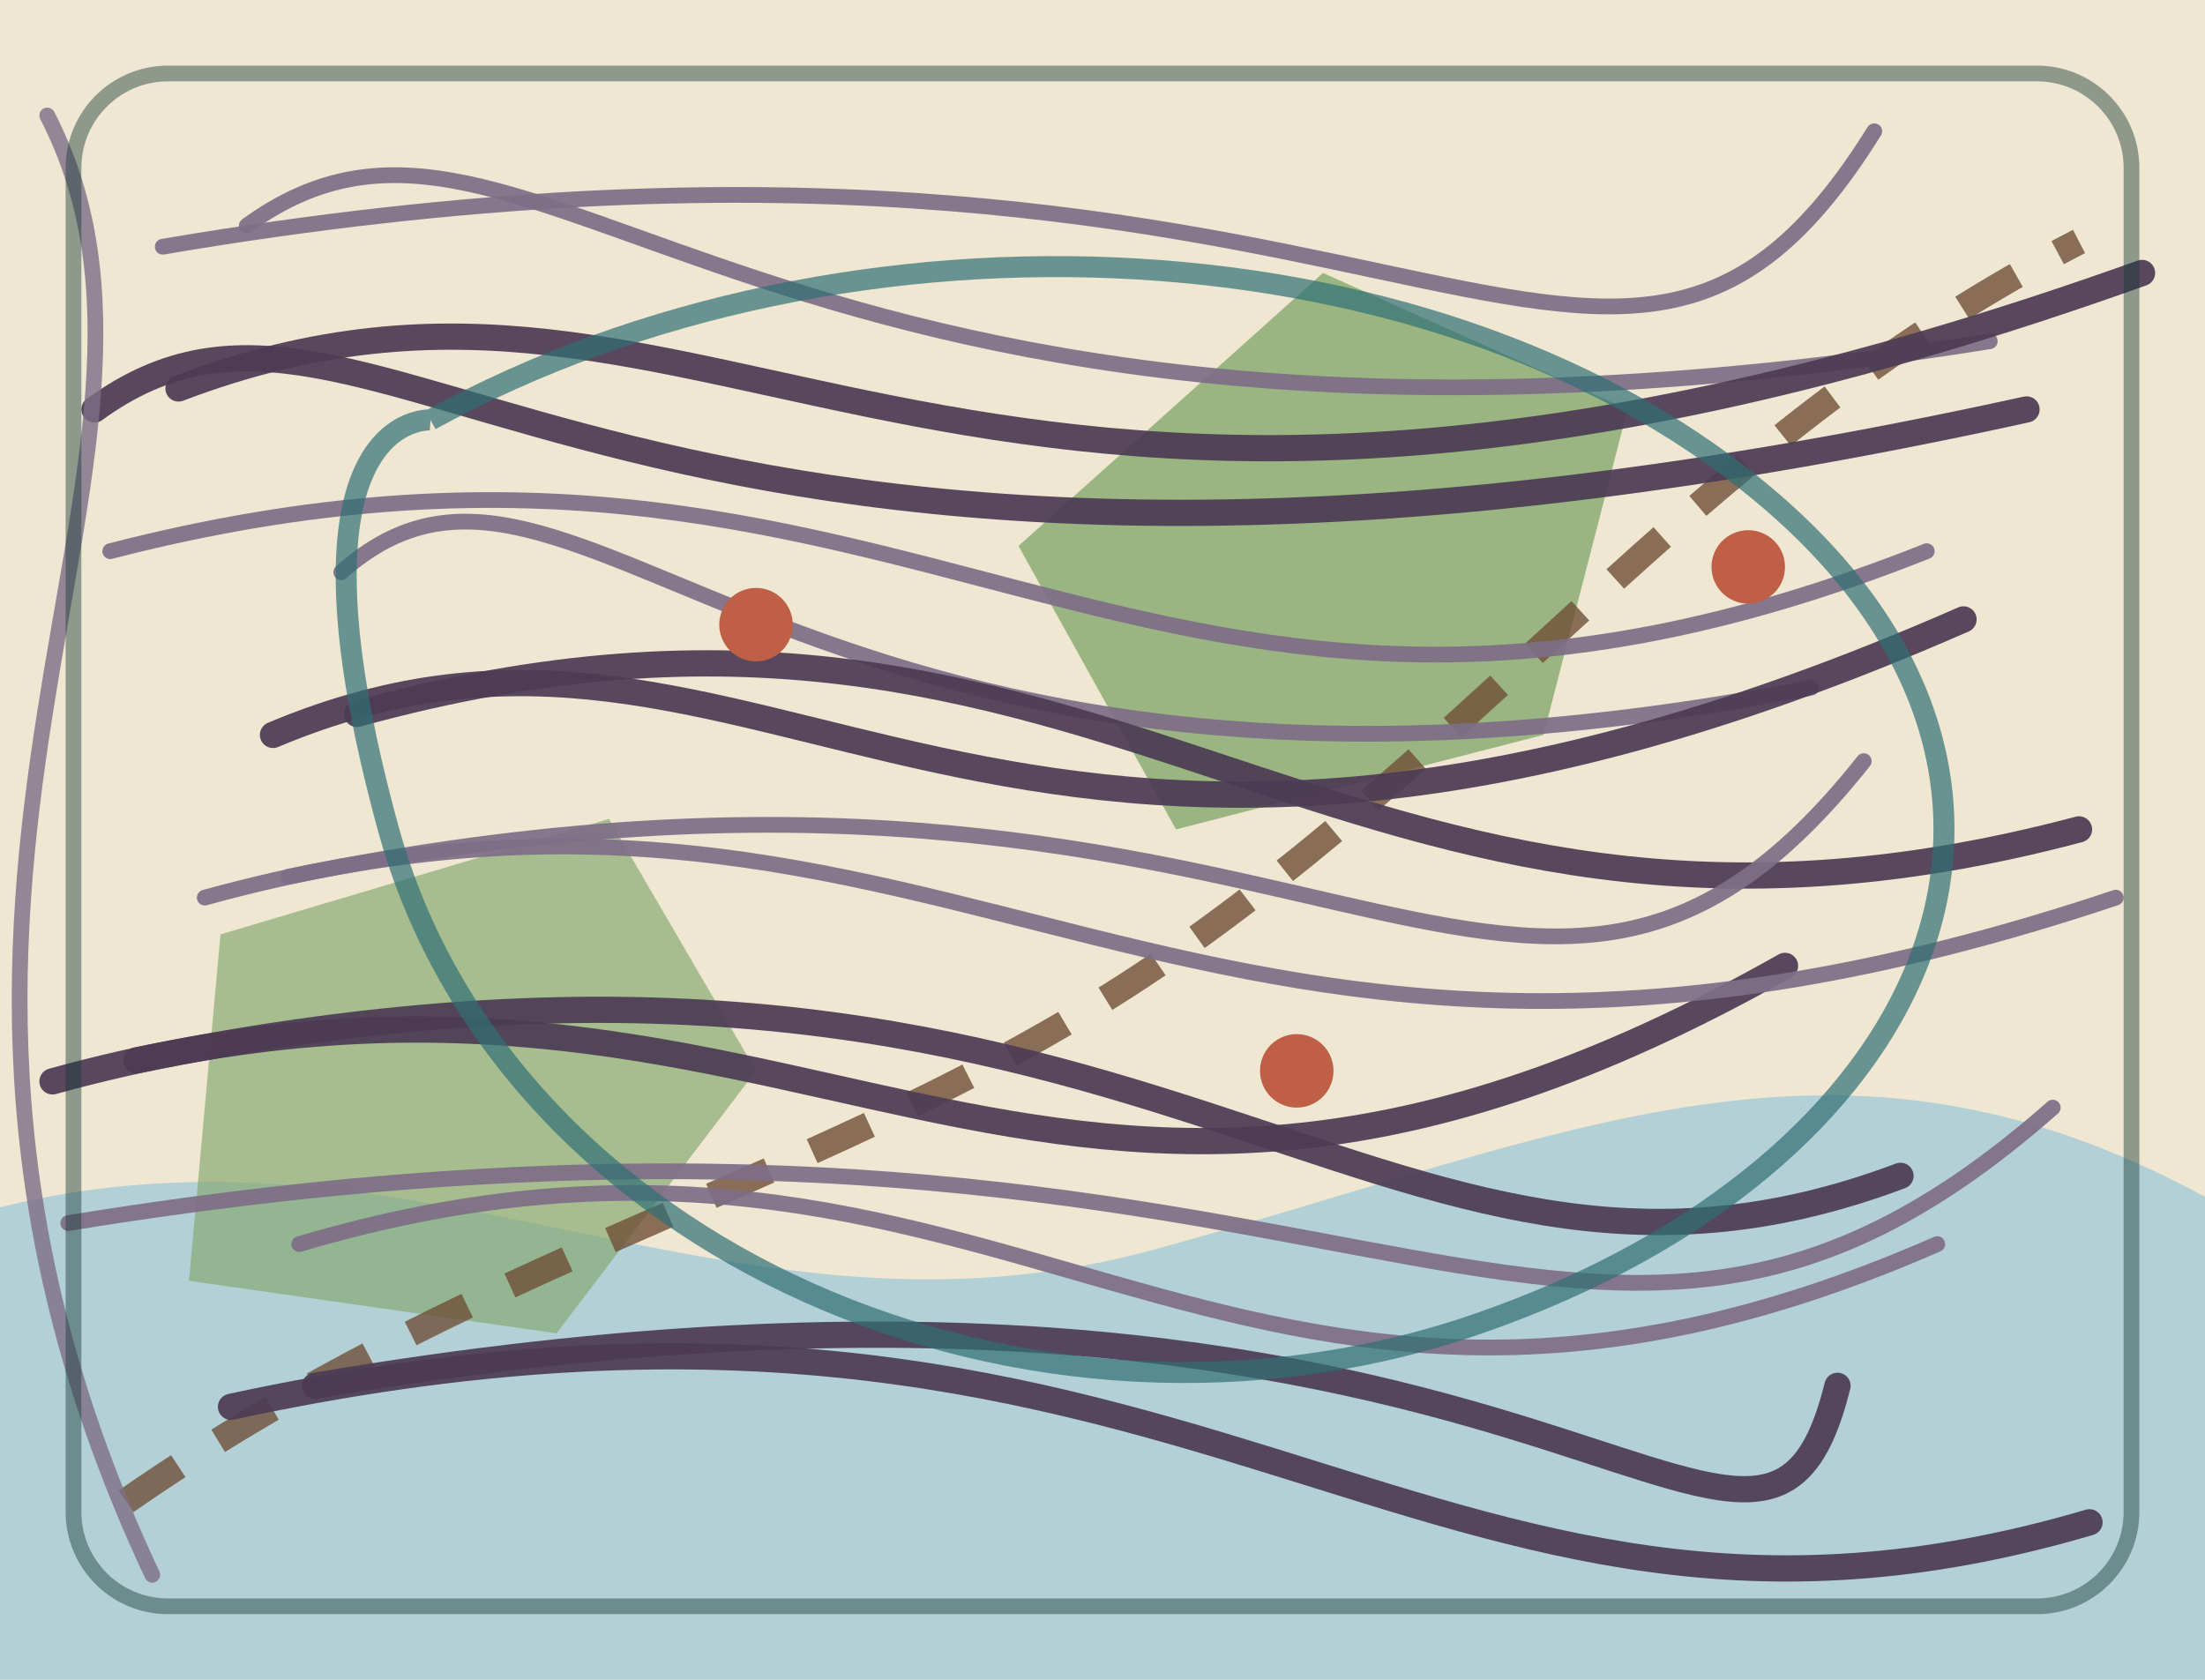
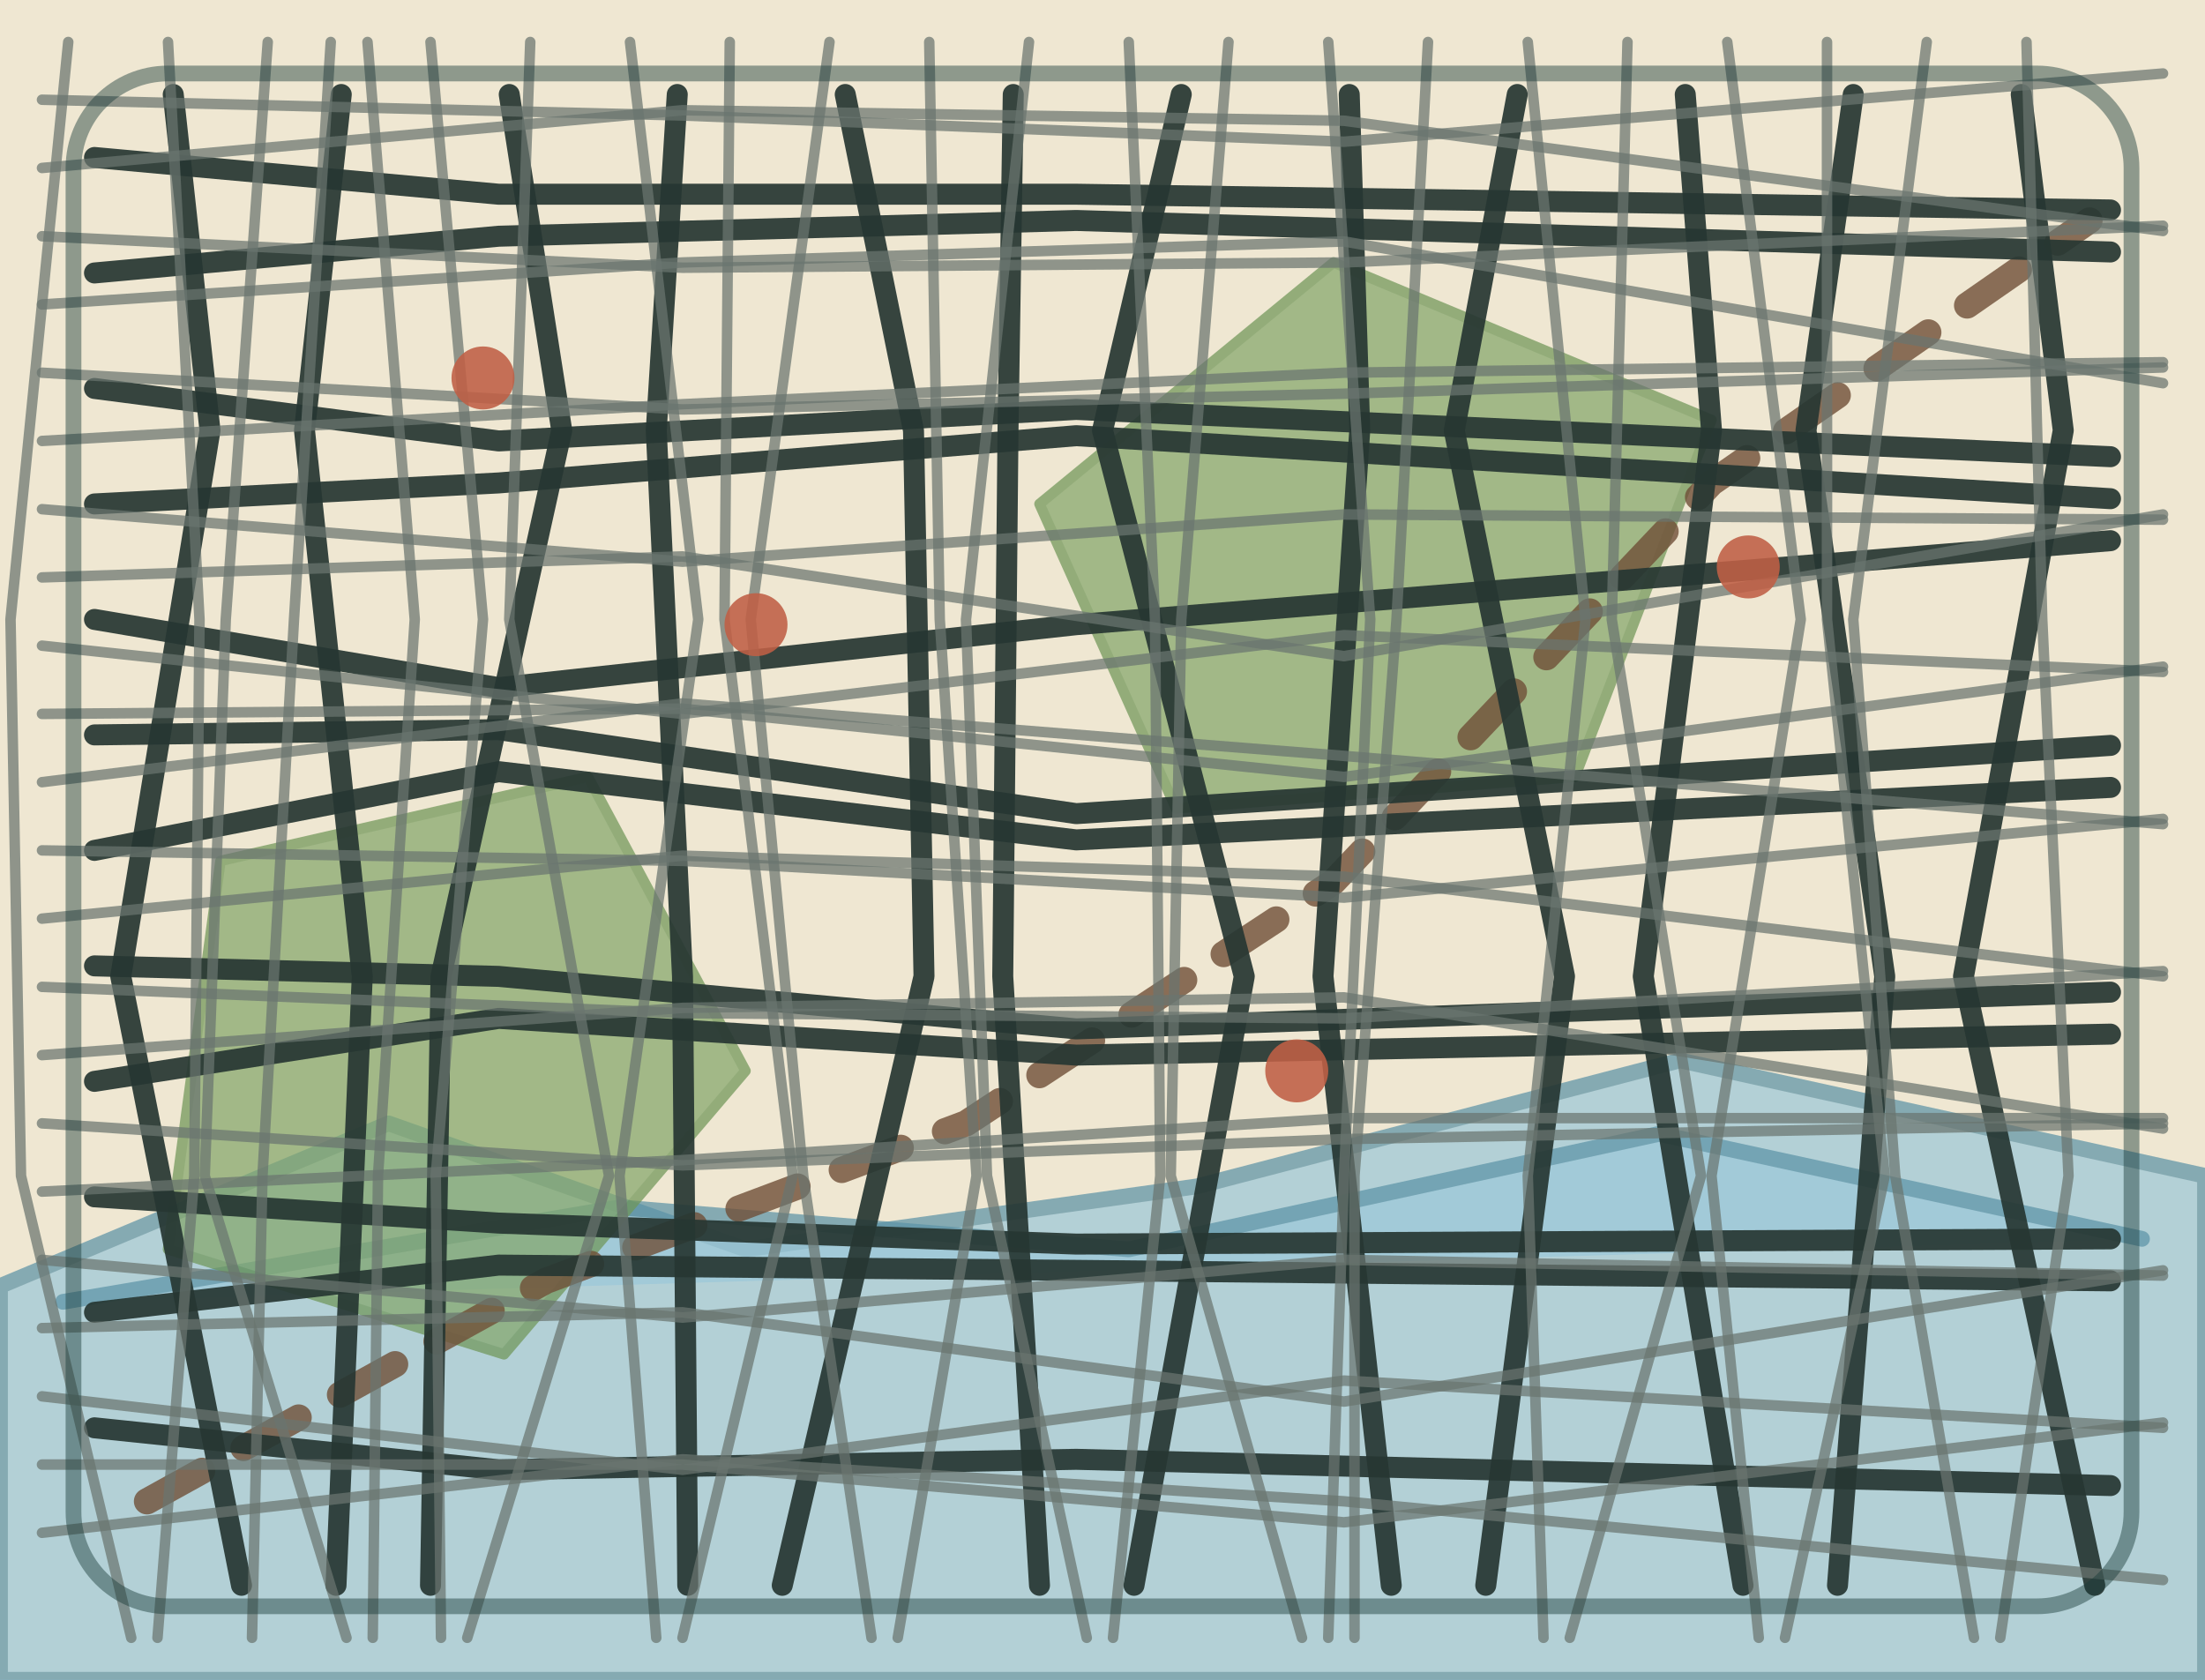
- <svg xmlns="http://www.w3.org/2000/svg" viewBox="0 0 420 320" role="img" aria-label="Unlabeled street grid stage 5">
+ <svg xmlns="http://www.w3.org/2000/svg" viewBox="0 0 420 320" role="img" aria-label="Unlabeled street-grid crop">
  <rect width="420" height="320" fill="#efe7d2" />
-   <path d="M0 230 C80 210 140 260 220 238 S350 190 420 228 L420 320 L0 320 Z" fill="#9bc7d8" opacity="0.72" />
-   <path d="M252 52 l58 26 -16 62 -70 18 -30 -54z" fill="#83a66b" opacity="0.78" />
-   <path d="M42 178 l74 -22 28 48 -38 50 -70 -10z" fill="#83a66b" opacity="0.65" />
-   <path d="M24 286 C96 236 164 224 226 180 S326 82 396 46" fill="none" stroke="#6f4f37" stroke-width="5" stroke-dasharray="12 9" opacity="0.8" />
-   <g>
-     <path d="M10 206 C155 166 195 266 340 184" fill="none" stroke="hsl(280 18% 28%)" stroke-width="5" stroke-linecap="round" opacity="0.92" />
-     <path d="M57 237 C192 197 232 297 369 237" fill="none" stroke="hsl(280 10% 48%)" stroke-width="3" stroke-linecap="round" opacity="0.92" />
-     <path d="M44 268 C229 228 269 328 398 290" fill="none" stroke="hsl(280 18% 28%)" stroke-width="5" stroke-linecap="round" opacity="0.92" />
-     <path d="M31 47 C266 7 306 107 357 25" fill="none" stroke="hsl(280 10% 48%)" stroke-width="3" stroke-linecap="round" opacity="0.92" />
-     <path d="M18 78 C73 38 113 138 386 78" fill="none" stroke="hsl(280 18% 28%)" stroke-width="5" stroke-linecap="round" opacity="0.92" />
-     <path d="M65 109 C110 69 150 169 345 131" fill="none" stroke="hsl(280 10% 48%)" stroke-width="3" stroke-linecap="round" opacity="0.92" />
-     <path d="M52 140 C147 100 187 200 374 118" fill="none" stroke="hsl(280 18% 28%)" stroke-width="5" stroke-linecap="round" opacity="0.92" />
-     <path d="M39 171 C184 131 224 231 403 171" fill="none" stroke="hsl(280 10% 48%)" stroke-width="3" stroke-linecap="round" opacity="0.92" />
-     <path d="M26 202 C221 162 261 262 362 224" fill="none" stroke="hsl(280 18% 28%)" stroke-width="5" stroke-linecap="round" opacity="0.92" />
-     <path d="M13 233 C258 193 298 293 391 211" fill="none" stroke="hsl(280 10% 48%)" stroke-width="3" stroke-linecap="round" opacity="0.92" />
-     <path d="M60 264 C295 224 335 324 350 264" fill="none" stroke="hsl(280 18% 28%)" stroke-width="5" stroke-linecap="round" opacity="0.92" />
-     <path d="M47 43 C102 3 142 103 379 65" fill="none" stroke="hsl(280 10% 48%)" stroke-width="3" stroke-linecap="round" opacity="0.92" />
-     <path d="M34 74 C139 34 179 134 408 52" fill="none" stroke="hsl(280 18% 28%)" stroke-width="5" stroke-linecap="round" opacity="0.92" />
-     <path d="M21 105 C176 65 216 165 367 105" fill="none" stroke="hsl(280 10% 48%)" stroke-width="3" stroke-linecap="round" opacity="0.92" />
-     <path d="M68 136 C213 96 253 196 396 158" fill="none" stroke="hsl(280 18% 28%)" stroke-width="5" stroke-linecap="round" opacity="0.92" />
-     <path d="M55 167 C250 127 290 227 355 145" fill="none" stroke="hsl(280 10% 48%)" stroke-width="3" stroke-linecap="round" opacity="0.92" />
-     <path d="M-249 22 C-215 88 -291 168 -229 300" fill="none" stroke="hsl(280 10% 48%)" stroke-width="3" stroke-linecap="round" opacity="0.8" />
-     <path d="M-206 22 C-172 88 -248 168 -186 300" fill="none" stroke="hsl(280 10% 48%)" stroke-width="3" stroke-linecap="round" opacity="0.8" />
-     <path d="M-163 22 C-129 88 -205 168 -143 300" fill="none" stroke="hsl(280 10% 48%)" stroke-width="3" stroke-linecap="round" opacity="0.8" />
-     <path d="M-120 22 C-86 88 -162 168 -100 300" fill="none" stroke="hsl(280 10% 48%)" stroke-width="3" stroke-linecap="round" opacity="0.8" />
-     <path d="M-77 22 C-43 88 -119 168 -57 300" fill="none" stroke="hsl(280 10% 48%)" stroke-width="3" stroke-linecap="round" opacity="0.8" />
-     <path d="M-34 22 C0 88 -76 168 -14 300" fill="none" stroke="hsl(280 10% 48%)" stroke-width="3" stroke-linecap="round" opacity="0.8" />
-     <path d="M9 22 C43 88 -33 168 29 300" fill="none" stroke="hsl(280 10% 48%)" stroke-width="3" stroke-linecap="round" opacity="0.8" />
-     <path d="M-288 22 C-254 88 -330 168 -268 300" fill="none" stroke="hsl(280 10% 48%)" stroke-width="3" stroke-linecap="round" opacity="0.8" />
-     <path d="M-245 22 C-211 88 -287 168 -225 300" fill="none" stroke="hsl(280 10% 48%)" stroke-width="3" stroke-linecap="round" opacity="0.8" />
-   </g>
-   <path d="M82 80 C162 36 276 42 338 96 S368 222 282 252 96 238 74 158 82 80 82 80" fill="none" stroke="#2f6f73" stroke-width="4" opacity="0.7" />
-   <g fill="#bf5f45">
-     <circle cx="144" cy="119" r="7" />
-     <circle cx="247" cy="204" r="7" />
-     <circle cx="333" cy="108" r="7" />
+   <path d="M0 245 L74 214 L142 238 L228 226 L320 202 L420 224 L420 320 L0 320 Z" fill="#9bc7d8" stroke="#5c93a6" stroke-width="3" stroke-linecap="round" stroke-linejoin="round" opacity="0.72" />
+   <path d="M12 248 L118 230 L215 238 L316 216 L408 236" fill="#9bc7d8" stroke="#5c93a6" stroke-width="3" stroke-linecap="round" stroke-linejoin="round" opacity="0.72" />
+   <path d="M42 164 L112 148 L142 204 L96 258 L32 238 Z" fill="#83a66b" stroke="#6f9658" stroke-width="2" stroke-linecap="round" stroke-linejoin="round" opacity="0.72" />
+   <path d="M254 50 L326 80 L300 148 L224 154 L198 96 Z" fill="#83a66b" stroke="#6f9658" stroke-width="2" stroke-linecap="round" stroke-linejoin="round" opacity="0.72" />
+   <path d="M28 286 L104 244 L184 214 L254 168 L326 92 L398 42" fill="none" stroke="#6f4f37" stroke-width="5" stroke-dasharray="12 9" stroke-linecap="round" stroke-linejoin="round" opacity="0.8" />
+   <path d="M18 30 L95 37 L205 37 L402 40" fill="none" stroke="#263632" stroke-width="4" stroke-linecap="round" stroke-linejoin="round" opacity="0.92" />
+   <path d="M18 52 L95 45 L205 42 L402 48" fill="none" stroke="#263632" stroke-width="4" stroke-linecap="round" stroke-linejoin="round" opacity="0.92" />
+   <path d="M18 74 L95 84 L205 78 L402 87" fill="none" stroke="#263632" stroke-width="4" stroke-linecap="round" stroke-linejoin="round" opacity="0.92" />
+   <path d="M18 96 L95 92 L205 83 L402 95" fill="none" stroke="#263632" stroke-width="4" stroke-linecap="round" stroke-linejoin="round" opacity="0.92" />
+   <path d="M18 118 L95 131 L205 119 L402 103" fill="none" stroke="#263632" stroke-width="4" stroke-linecap="round" stroke-linejoin="round" opacity="0.92" />
+   <path d="M18 140 L95 139 L205 155 L402 142" fill="none" stroke="#263632" stroke-width="4" stroke-linecap="round" stroke-linejoin="round" opacity="0.92" />
+   <path d="M18 162 L95 147 L205 160 L402 150" fill="none" stroke="#263632" stroke-width="4" stroke-linecap="round" stroke-linejoin="round" opacity="0.92" />
+   <path d="M18 184 L95 186 L205 196 L402 189" fill="none" stroke="#263632" stroke-width="4" stroke-linecap="round" stroke-linejoin="round" opacity="0.92" />
+   <path d="M18 206 L95 194 L205 201 L402 197" fill="none" stroke="#263632" stroke-width="4" stroke-linecap="round" stroke-linejoin="round" opacity="0.92" />
+   <path d="M18 228 L95 233 L205 237 L402 236" fill="none" stroke="#263632" stroke-width="4" stroke-linecap="round" stroke-linejoin="round" opacity="0.92" />
+   <path d="M18 250 L95 241 L205 242 L402 244" fill="none" stroke="#263632" stroke-width="4" stroke-linecap="round" stroke-linejoin="round" opacity="0.92" />
+   <path d="M18 272 L95 280 L205 278 L402 283" fill="none" stroke="#263632" stroke-width="4" stroke-linecap="round" stroke-linejoin="round" opacity="0.92" />
+   <path d="M33 18 L40 82 L23 186 L46 302" fill="none" stroke="#263632" stroke-width="4" stroke-linecap="round" stroke-linejoin="round" opacity="0.92" />
+   <path d="M65 18 L58 82 L69 186 L64 302" fill="none" stroke="#263632" stroke-width="4" stroke-linecap="round" stroke-linejoin="round" opacity="0.92" />
+   <path d="M97 18 L107 82 L84 186 L82 302" fill="none" stroke="#263632" stroke-width="4" stroke-linecap="round" stroke-linejoin="round" opacity="0.92" />
+   <path d="M129 18 L125 82 L130 186 L131 302" fill="none" stroke="#263632" stroke-width="4" stroke-linecap="round" stroke-linejoin="round" opacity="0.92" />
+   <path d="M161 18 L174 82 L176 186 L149 302" fill="none" stroke="#263632" stroke-width="4" stroke-linecap="round" stroke-linejoin="round" opacity="0.92" />
+   <path d="M193 18 L192 82 L191 186 L198 302" fill="none" stroke="#263632" stroke-width="4" stroke-linecap="round" stroke-linejoin="round" opacity="0.92" />
+   <path d="M225 18 L210 82 L237 186 L216 302" fill="none" stroke="#263632" stroke-width="4" stroke-linecap="round" stroke-linejoin="round" opacity="0.92" />
+   <path d="M257 18 L259 82 L252 186 L265 302" fill="none" stroke="#263632" stroke-width="4" stroke-linecap="round" stroke-linejoin="round" opacity="0.92" />
+   <path d="M289 18 L277 82 L298 186 L283 302" fill="none" stroke="#263632" stroke-width="4" stroke-linecap="round" stroke-linejoin="round" opacity="0.92" />
+   <path d="M321 18 L326 82 L313 186 L332 302" fill="none" stroke="#263632" stroke-width="4" stroke-linecap="round" stroke-linejoin="round" opacity="0.92" />
+   <path d="M353 18 L344 82 L359 186 L350 302" fill="none" stroke="#263632" stroke-width="4" stroke-linecap="round" stroke-linejoin="round" opacity="0.92" />
+   <path d="M385 18 L393 82 L374 186 L399 302" fill="none" stroke="#263632" stroke-width="4" stroke-linecap="round" stroke-linejoin="round" opacity="0.92" />
+   <path d="M8 71 L130 78 L256 75 L412 70" fill="none" stroke="#69756f" stroke-width="2" stroke-linecap="round" stroke-linejoin="round" opacity="0.72" />
+   <path d="M8 84 L130 77 L256 71 L412 69" fill="none" stroke="#69756f" stroke-width="2" stroke-linecap="round" stroke-linejoin="round" opacity="0.72" />
+   <path d="M8 97 L130 107 L256 98 L412 99" fill="none" stroke="#69756f" stroke-width="2" stroke-linecap="round" stroke-linejoin="round" opacity="0.72" />
+   <path d="M8 110 L130 106 L256 125 L412 98" fill="none" stroke="#69756f" stroke-width="2" stroke-linecap="round" stroke-linejoin="round" opacity="0.72" />
+   <path d="M8 123 L130 136 L256 121 L412 128" fill="none" stroke="#69756f" stroke-width="2" stroke-linecap="round" stroke-linejoin="round" opacity="0.72" />
+   <path d="M8 136 L130 135 L256 148 L412 127" fill="none" stroke="#69756f" stroke-width="2" stroke-linecap="round" stroke-linejoin="round" opacity="0.72" />
+   <path d="M8 149 L130 134 L256 144 L412 157" fill="none" stroke="#69756f" stroke-width="2" stroke-linecap="round" stroke-linejoin="round" opacity="0.72" />
+   <path d="M8 162 L130 164 L256 171 L412 156" fill="none" stroke="#69756f" stroke-width="2" stroke-linecap="round" stroke-linejoin="round" opacity="0.72" />
+   <path d="M8 175 L130 163 L256 167 L412 186" fill="none" stroke="#69756f" stroke-width="2" stroke-linecap="round" stroke-linejoin="round" opacity="0.72" />
+   <path d="M8 188 L130 193 L256 194 L412 185" fill="none" stroke="#69756f" stroke-width="2" stroke-linecap="round" stroke-linejoin="round" opacity="0.72" />
+   <path d="M8 201 L130 192 L256 190 L412 215" fill="none" stroke="#69756f" stroke-width="2" stroke-linecap="round" stroke-linejoin="round" opacity="0.72" />
+   <path d="M8 214 L130 222 L256 217 L412 214" fill="none" stroke="#69756f" stroke-width="2" stroke-linecap="round" stroke-linejoin="round" opacity="0.72" />
+   <path d="M8 227 L130 221 L256 213 L412 213" fill="none" stroke="#69756f" stroke-width="2" stroke-linecap="round" stroke-linejoin="round" opacity="0.72" />
+   <path d="M8 240 L130 251 L256 240 L412 243" fill="none" stroke="#69756f" stroke-width="2" stroke-linecap="round" stroke-linejoin="round" opacity="0.72" />
+   <path d="M8 253 L130 250 L256 267 L412 242" fill="none" stroke="#69756f" stroke-width="2" stroke-linecap="round" stroke-linejoin="round" opacity="0.72" />
+   <path d="M8 266 L130 280 L256 263 L412 272" fill="none" stroke="#69756f" stroke-width="2" stroke-linecap="round" stroke-linejoin="round" opacity="0.72" />
+   <path d="M8 279 L130 279 L256 290 L412 271" fill="none" stroke="#69756f" stroke-width="2" stroke-linecap="round" stroke-linejoin="round" opacity="0.72" />
+   <path d="M8 292 L130 278 L256 286 L412 301" fill="none" stroke="#69756f" stroke-width="2" stroke-linecap="round" stroke-linejoin="round" opacity="0.72" />
+   <path d="M8 19 L130 22 L256 27 L412 14" fill="none" stroke="#69756f" stroke-width="2" stroke-linecap="round" stroke-linejoin="round" opacity="0.72" />
+   <path d="M8 32 L130 21 L256 23 L412 44" fill="none" stroke="#69756f" stroke-width="2" stroke-linecap="round" stroke-linejoin="round" opacity="0.72" />
+   <path d="M8 45 L130 51 L256 50 L412 43" fill="none" stroke="#69756f" stroke-width="2" stroke-linecap="round" stroke-linejoin="round" opacity="0.72" />
+   <path d="M8 58 L130 50 L256 46 L412 73" fill="none" stroke="#69756f" stroke-width="2" stroke-linecap="round" stroke-linejoin="round" opacity="0.72" />
+   <path d="M63 8 L56 118 L50 224 L48 312" fill="none" stroke="#69756f" stroke-width="2" stroke-linecap="round" stroke-linejoin="round" opacity="0.72" />
+   <path d="M82 8 L92 118 L83 224 L84 312" fill="none" stroke="#69756f" stroke-width="2" stroke-linecap="round" stroke-linejoin="round" opacity="0.72" />
+   <path d="M101 8 L97 118 L116 224 L89 312" fill="none" stroke="#69756f" stroke-width="2" stroke-linecap="round" stroke-linejoin="round" opacity="0.72" />
+   <path d="M120 8 L133 118 L118 224 L125 312" fill="none" stroke="#69756f" stroke-width="2" stroke-linecap="round" stroke-linejoin="round" opacity="0.72" />
+   <path d="M139 8 L138 118 L151 224 L130 312" fill="none" stroke="#69756f" stroke-width="2" stroke-linecap="round" stroke-linejoin="round" opacity="0.72" />
+   <path d="M158 8 L143 118 L153 224 L166 312" fill="none" stroke="#69756f" stroke-width="2" stroke-linecap="round" stroke-linejoin="round" opacity="0.72" />
+   <path d="M177 8 L179 118 L186 224 L171 312" fill="none" stroke="#69756f" stroke-width="2" stroke-linecap="round" stroke-linejoin="round" opacity="0.72" />
+   <path d="M196 8 L184 118 L188 224 L207 312" fill="none" stroke="#69756f" stroke-width="2" stroke-linecap="round" stroke-linejoin="round" opacity="0.72" />
+   <path d="M215 8 L220 118 L221 224 L212 312" fill="none" stroke="#69756f" stroke-width="2" stroke-linecap="round" stroke-linejoin="round" opacity="0.72" />
+   <path d="M234 8 L225 118 L223 224 L248 312" fill="none" stroke="#69756f" stroke-width="2" stroke-linecap="round" stroke-linejoin="round" opacity="0.72" />
+   <path d="M253 8 L261 118 L256 224 L253 312" fill="none" stroke="#69756f" stroke-width="2" stroke-linecap="round" stroke-linejoin="round" opacity="0.72" />
+   <path d="M272 8 L266 118 L258 224 L258 312" fill="none" stroke="#69756f" stroke-width="2" stroke-linecap="round" stroke-linejoin="round" opacity="0.72" />
+   <path d="M291 8 L302 118 L291 224 L294 312" fill="none" stroke="#69756f" stroke-width="2" stroke-linecap="round" stroke-linejoin="round" opacity="0.72" />
+   <path d="M310 8 L307 118 L324 224 L299 312" fill="none" stroke="#69756f" stroke-width="2" stroke-linecap="round" stroke-linejoin="round" opacity="0.72" />
+   <path d="M329 8 L343 118 L326 224 L335 312" fill="none" stroke="#69756f" stroke-width="2" stroke-linecap="round" stroke-linejoin="round" opacity="0.72" />
+   <path d="M348 8 L348 118 L359 224 L340 312" fill="none" stroke="#69756f" stroke-width="2" stroke-linecap="round" stroke-linejoin="round" opacity="0.72" />
+   <path d="M367 8 L353 118 L361 224 L376 312" fill="none" stroke="#69756f" stroke-width="2" stroke-linecap="round" stroke-linejoin="round" opacity="0.72" />
+   <path d="M386 8 L389 118 L394 224 L381 312" fill="none" stroke="#69756f" stroke-width="2" stroke-linecap="round" stroke-linejoin="round" opacity="0.72" />
+   <path d="M13 8 L2 118 L4 224 L25 312" fill="none" stroke="#69756f" stroke-width="2" stroke-linecap="round" stroke-linejoin="round" opacity="0.72" />
+   <path d="M32 8 L38 118 L37 224 L30 312" fill="none" stroke="#69756f" stroke-width="2" stroke-linecap="round" stroke-linejoin="round" opacity="0.72" />
+   <path d="M51 8 L43 118 L39 224 L66 312" fill="none" stroke="#69756f" stroke-width="2" stroke-linecap="round" stroke-linejoin="round" opacity="0.72" />
+   <path d="M70 8 L79 118 L72 224 L71 312" fill="none" stroke="#69756f" stroke-width="2" stroke-linecap="round" stroke-linejoin="round" opacity="0.72" />
+   <g fill="#bf5f45" opacity="0.88">
+     <circle cx="144" cy="119" r="6" />
+     <circle cx="247" cy="204" r="6" />
+     <circle cx="333" cy="108" r="6" />
+     <circle cx="92" cy="72" r="6" />
  </g>
  <rect x="14" y="14" width="392" height="292" rx="18" fill="none" stroke="#183a37" stroke-width="3" opacity="0.45" />
</svg>
